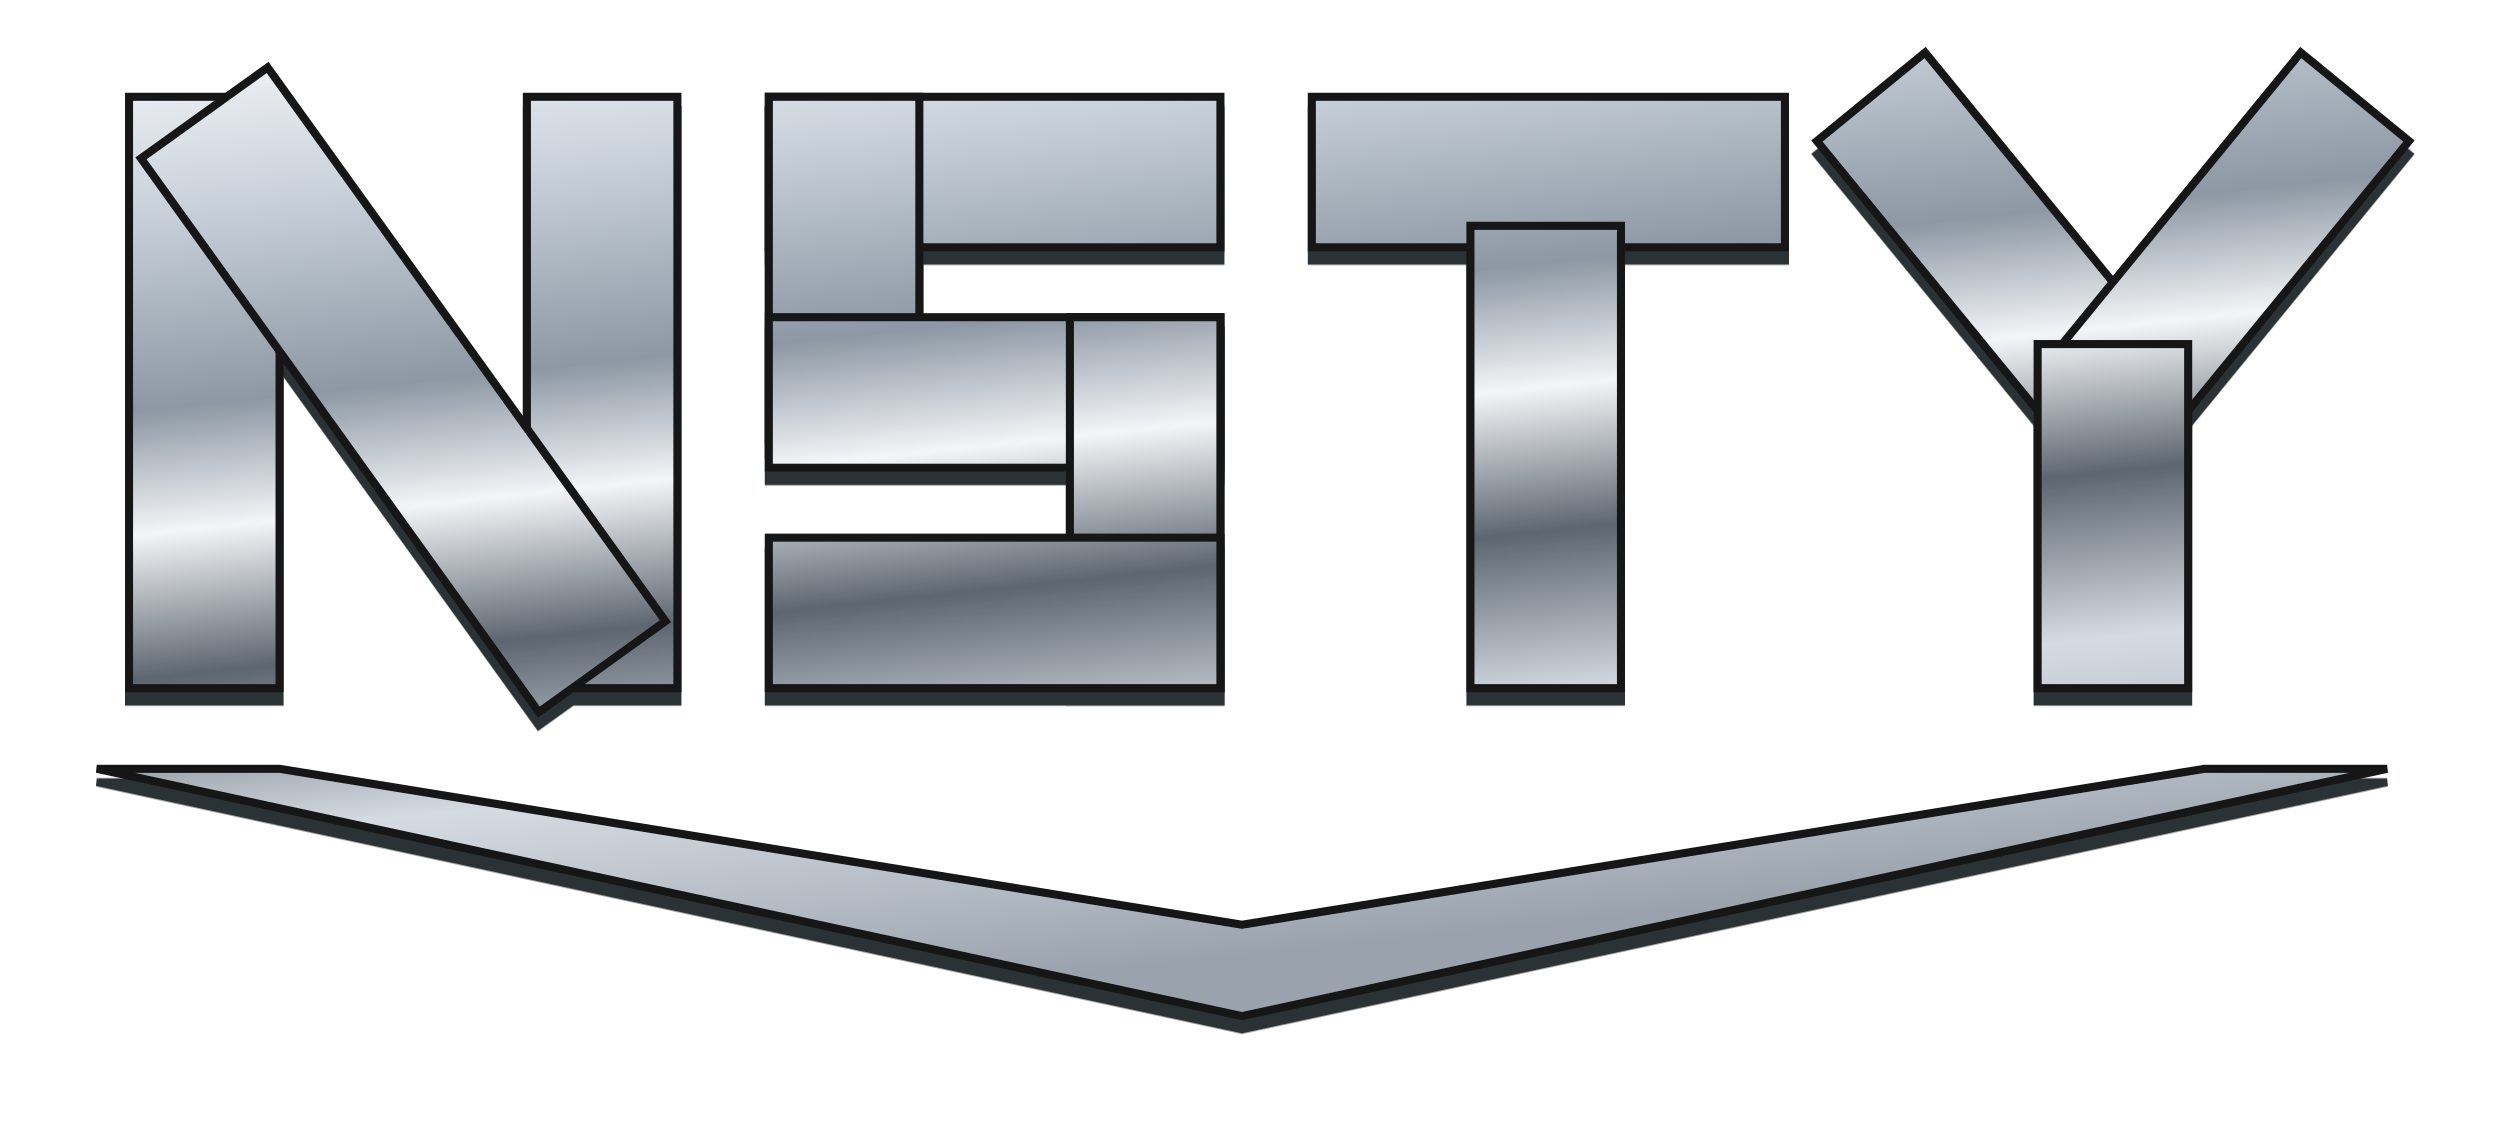
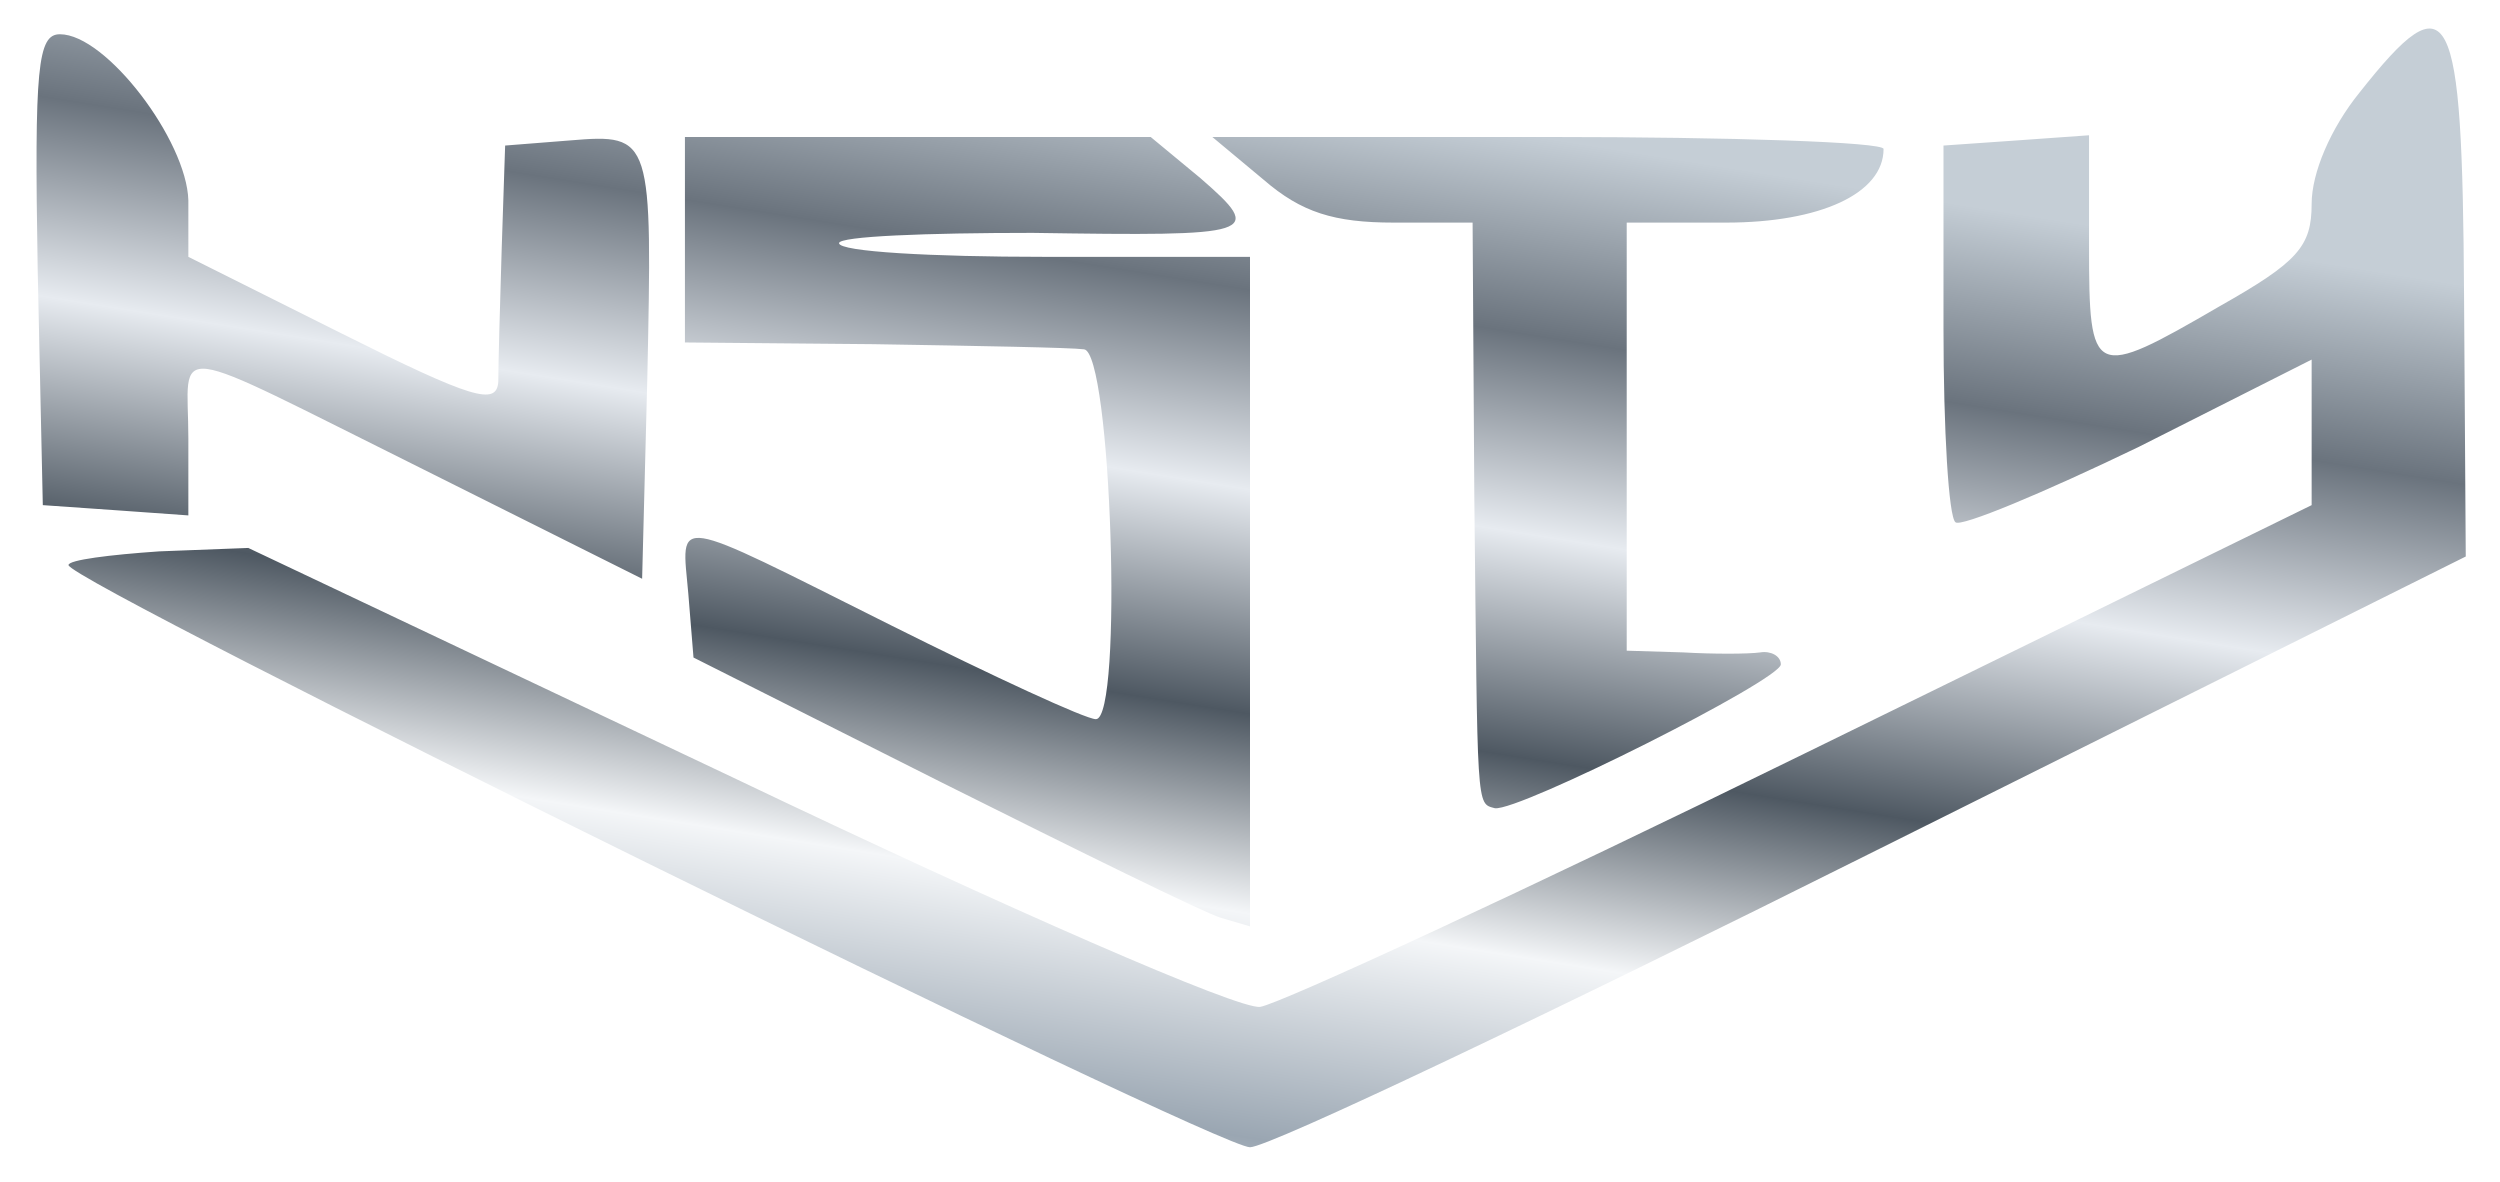
- <svg xmlns="http://www.w3.org/2000/svg" viewBox="0 0 930 420" role="img" aria-labelledby="title desc">
+ <svg xmlns="http://www.w3.org/2000/svg" viewBox="0 0 146 69" role="img">
  <defs>
-     <linearGradient id="metal" gradientUnits="userSpaceOnUse" x1="0" y1="20" x2="40" y2="400">
-       <stop offset="0" stop-color="#f7f8fa" />
-       <stop offset="0.18" stop-color="#c5ced8" />
-       <stop offset="0.36" stop-color="#8d98a4" />
-       <stop offset="0.48" stop-color="#f3f5f7" />
-       <stop offset="0.62" stop-color="#5d6670" />
-       <stop offset="0.78" stop-color="#d5dbe2" />
-       <stop offset="1" stop-color="#9aa3ad" />
+     <linearGradient id="metal" x1="0" y1="0" x2="0.35" y2="1">
+       <stop offset="0" stop-color="#ffffff" />
+       <stop offset="0.16" stop-color="#9aa6b2" />
+       <stop offset="0.34" stop-color="#f4f6f8" />
+       <stop offset="0.5" stop-color="#4e5862" />
+       <stop offset="0.68" stop-color="#e7ebf0" />
+       <stop offset="0.84" stop-color="#6a737d" />
+       <stop offset="1" stop-color="#c5ced6" />
    </linearGradient>
-     <filter id="plate" x="-8%" y="-8%" width="120%" height="130%">
-       <feOffset dx="0" dy="5" in="SourceAlpha" result="off" />
-       <feFlood flood-color="#2a3036" result="ink" />
-       <feComposite in="ink" in2="off" operator="in" result="shadow" />
-       <feMerge>
-         <feMergeNode in="shadow" />
-         <feMergeNode in="SourceGraphic" />
-       </feMerge>
-     </filter>
  </defs>
-   <g fill="url(#metal)" stroke="#121416" stroke-width="3" stroke-linejoin="miter" filter="url(#plate)">
-     <path d="M 48.00 36.00 L 104.00 36.00 L 104.00 256.00 L 48.00 256.00 Z" />
-     <path d="M 196.00 36.00 L 252.00 36.00 L 252.00 256.00 L 196.00 256.00 Z" />
-     <path d="M 52.45 58.92 L 200.45 264.92 L 247.55 231.08 L 99.55 25.08 Z" />
-     <path d="M 286.00 36.00 L 454.00 36.00 L 454.00 92.00 L 286.00 92.00 Z" />
-     <path d="M 286.00 36.00 L 342.00 36.00 L 342.00 164.00 L 286.00 164.00 Z" />
-     <path d="M 286.00 118.00 L 454.00 118.00 L 454.00 174.00 L 286.00 174.00 Z" />
-     <path d="M 398.00 118.00 L 454.00 118.00 L 454.00 256.00 L 398.00 256.00 Z" />
-     <path d="M 286.00 200.00 L 454.00 200.00 L 454.00 256.00 L 286.00 256.00 Z" />
-     <path d="M 488.00 36.00 L 664.00 36.00 L 664.00 92.00 L 488.00 92.00 Z" />
-     <path d="M 547.00 84.00 L 603.00 84.00 L 603.00 256.00 L 547.00 256.00 Z" />
-     <path d="M 675.88 52.46 L 765.88 162.46 L 806.12 129.54 L 716.12 19.54 Z" />
-     <path d="M 855.88 19.54 L 765.88 129.54 L 806.12 162.46 L 896.12 52.46 Z" />
-     <path d="M 758.00 128.00 L 814.00 128.00 L 814.00 256.00 L 758.00 256.00 Z" />
-     <path d="M 36 286 L 462 378 L 888 286 L 820 286 L 462 344 L 104 286 Z" />
+   <g transform="translate(0,69) scale(0.1,-0.1)" fill="url(#metal)" stroke="none">
+     <path d="M22 533 l3 -138 43 -3 42 -3 0 45 c0 56 -16 58 137 -18 l128 -64 3 116 c3 142 3 144 -45 140 l-38 -3 -2 -60 c-1 -33 -2 -68 -2 -78 -1 -14 -15 -10 -91 28 l-90 45 0 33 c-1 35 -48 97 -75 97 -13 0 -15 -19 -13 -137z M1378 636 c-17 -21 -28 -47 -28 -65 0 -25 -8 -34 -54 -60 -74 -43 -76 -42 -76 35 l0 65 -42 -3 -43 -3 0 -107 c0 -59 3 -110 7 -113 3 -3 51 17 107 44 l101 51 0 -42 0 -43 -296 -145 c-163 -80 -306 -146 -318 -148 -12 -2 -149 58 -306 133 l-285 135 -52 -2 c-29 -2 -53 -5 -53 -8 0 -10 670 -340 690 -340 11 0 175 78 365 173 l345 172 -1 153 c-1 171 -8 185 -61 118z M400 550 l0 -60 110 -1 c61 -1 116 -2 123 -3 16 -1 23 -216 7 -216 -6 0 -60 25 -120 55 -130 65 -122 64 -118 18 l3 -37 145 -73 c80 -40 153 -76 163 -79 l17 -5 0 195 0 196 -120 0 c-66 0 -120 3 -120 8 0 4 51 6 113 6 131 -2 136 -1 98 32 l-29 24 -136 0 -136 0 0 -60z M738 585 c22 -19 41 -25 76 -25 l46 0 1 -160 c2 -184 1 -179 12 -182 14 -2 167 75 167 84 0 5 -6 8 -12 7 -7 -1 -28 -1 -45 0 l-33 1 0 125 0 125 58 0 c55 0 92 17 92 43 0 4 -88 7 -196 7 l-196 0 30 -25z" />
  </g>
</svg>
